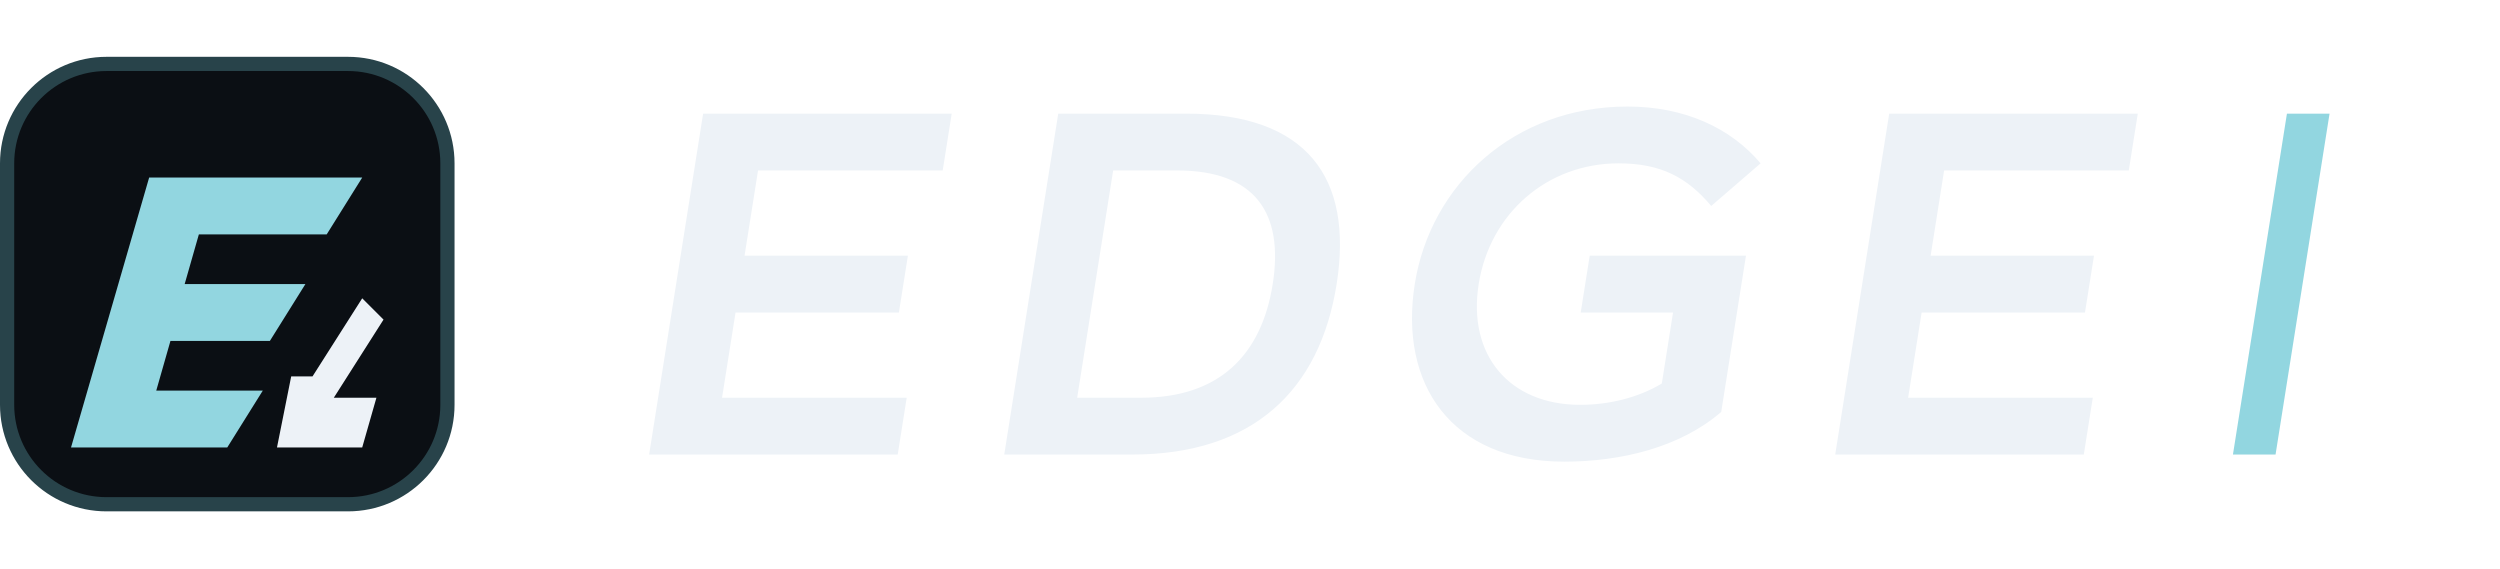
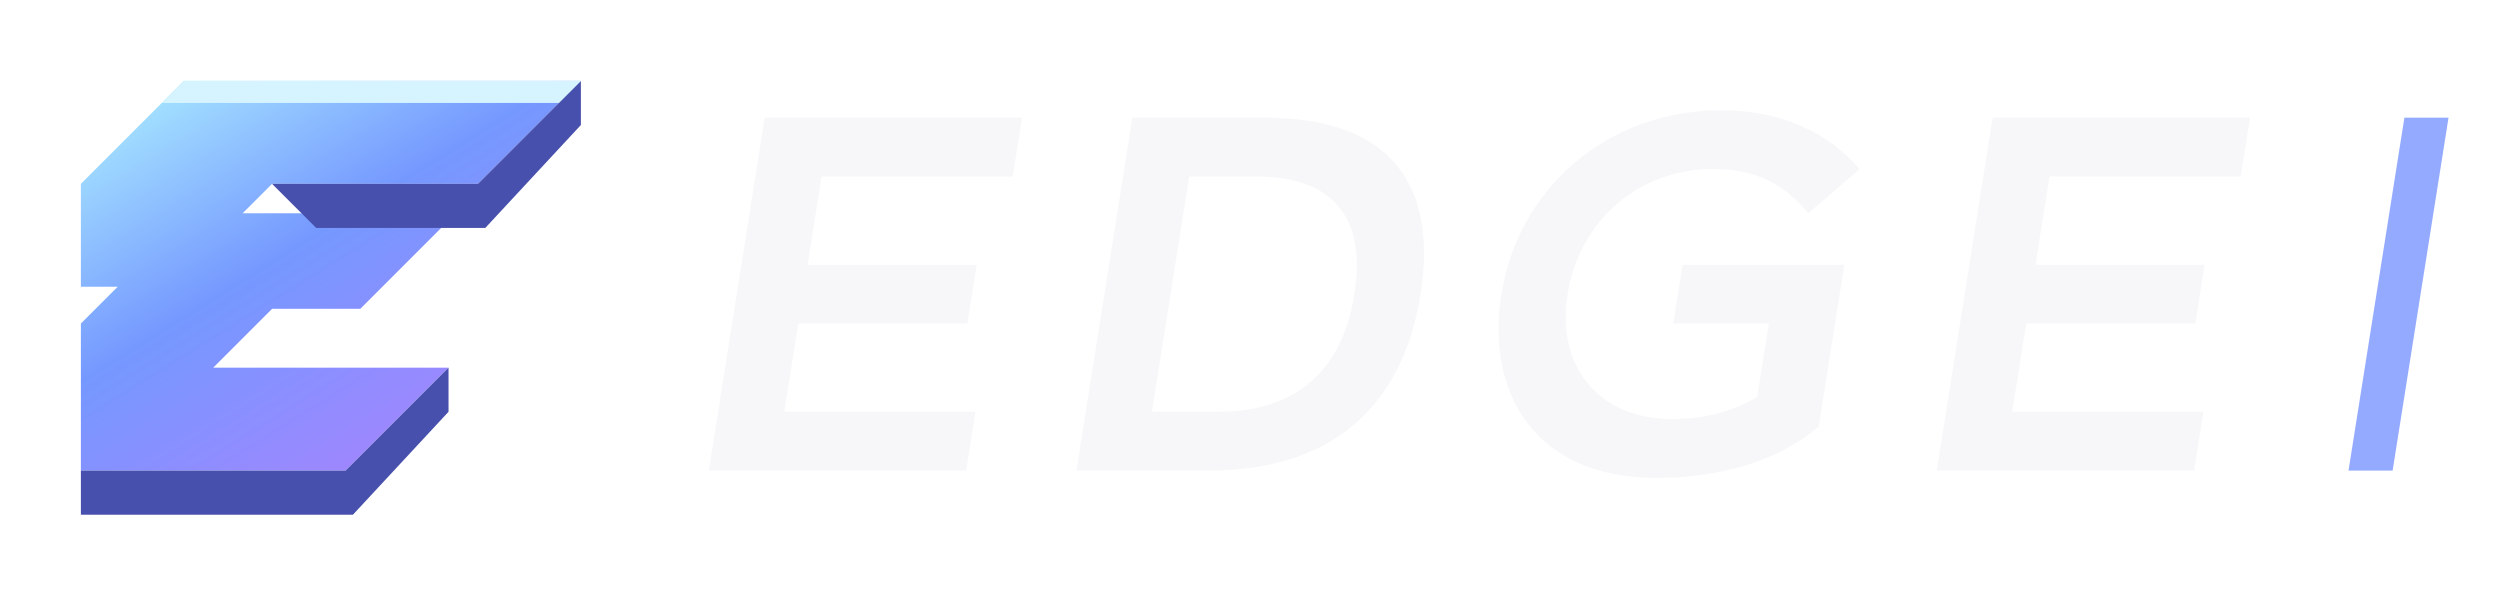
- <svg xmlns="http://www.w3.org/2000/svg" viewBox="0 0 352 80" fill="none">
-   <rect x="1" y="9" width="62" height="62" rx="14" fill="#0B0F14" stroke="#28434A" stroke-width="2" />
-   <path d="M21 25h30l-5 8H28l-2 7h17l-5 8H24l-2 7h15l-5 8H10l11-38Z" fill="#92D6E0" />
-   <path d="m44 53 7-11 3 3-7 11h6l-2 7H39l2-10h3Z" fill="#EDF2F7" />
-   <g transform="translate(99 16) skewX(-9)" fill="#EDF2F7">
+ <svg xmlns="http://www.w3.org/2000/svg" viewBox="0 0 340 80">
+   <defs>
+     <linearGradient id="face" x2=".8" y2="1" gradientUnits="objectBoundingBox">
+       <stop stop-color="#aff4ff" />
+       <stop offset=".47" stop-color="#7598ff" />
+       <stop offset="1" stop-color="#ab81ff" />
+     </linearGradient>
+   </defs>
+   <g transform="translate(5 4)">
+     <path fill="url(#face)" d="M6 21 20 7h54L60 21H32L18 35H6zm0 19 15-15h36L44 38H32l-8 8h32L42 60H6z" />
+     <path fill="#4750ac" d="m6 60 36 0 14-14v6L43 66H6zm54-39L74 7v6L61 27H38l-6-6z" />
+     <path fill="#d6f4ff" d="M20 7h54l-3 3H17z" />
+   </g>
+   <g transform="translate(104 16) skewX(-9)" fill="#f7f7fa">
    <path d="M0 0h35v8H9v12h23v8H9v12h26v8H0V0Zm50 0h18c17 0 25 9 25 24s-8 24-25 24H50V0Zm9 8v32h9c11 0 16-6 16-16S79 8 68 8h-9Zm71-9c8 0 15 3 20 8l-6 6c-4-4-8-6-14-6-10 0-17 7-17 17s7 17 17 17c4 0 8-1 11-3V28h-13v-8h22v22c-5 5-13 7-21 7-16 0-25-11-25-25s10-25 26-25Zm37 1h35v8h-26v12h23v8h-23v12h26v8h-35V0Z" />
-     <path d="M223 0h6v48h-6z" fill="#92D6E0" />
+     <path d="M223 0h6v48h-6z" fill="#94aaff" />
  </g>
</svg>
